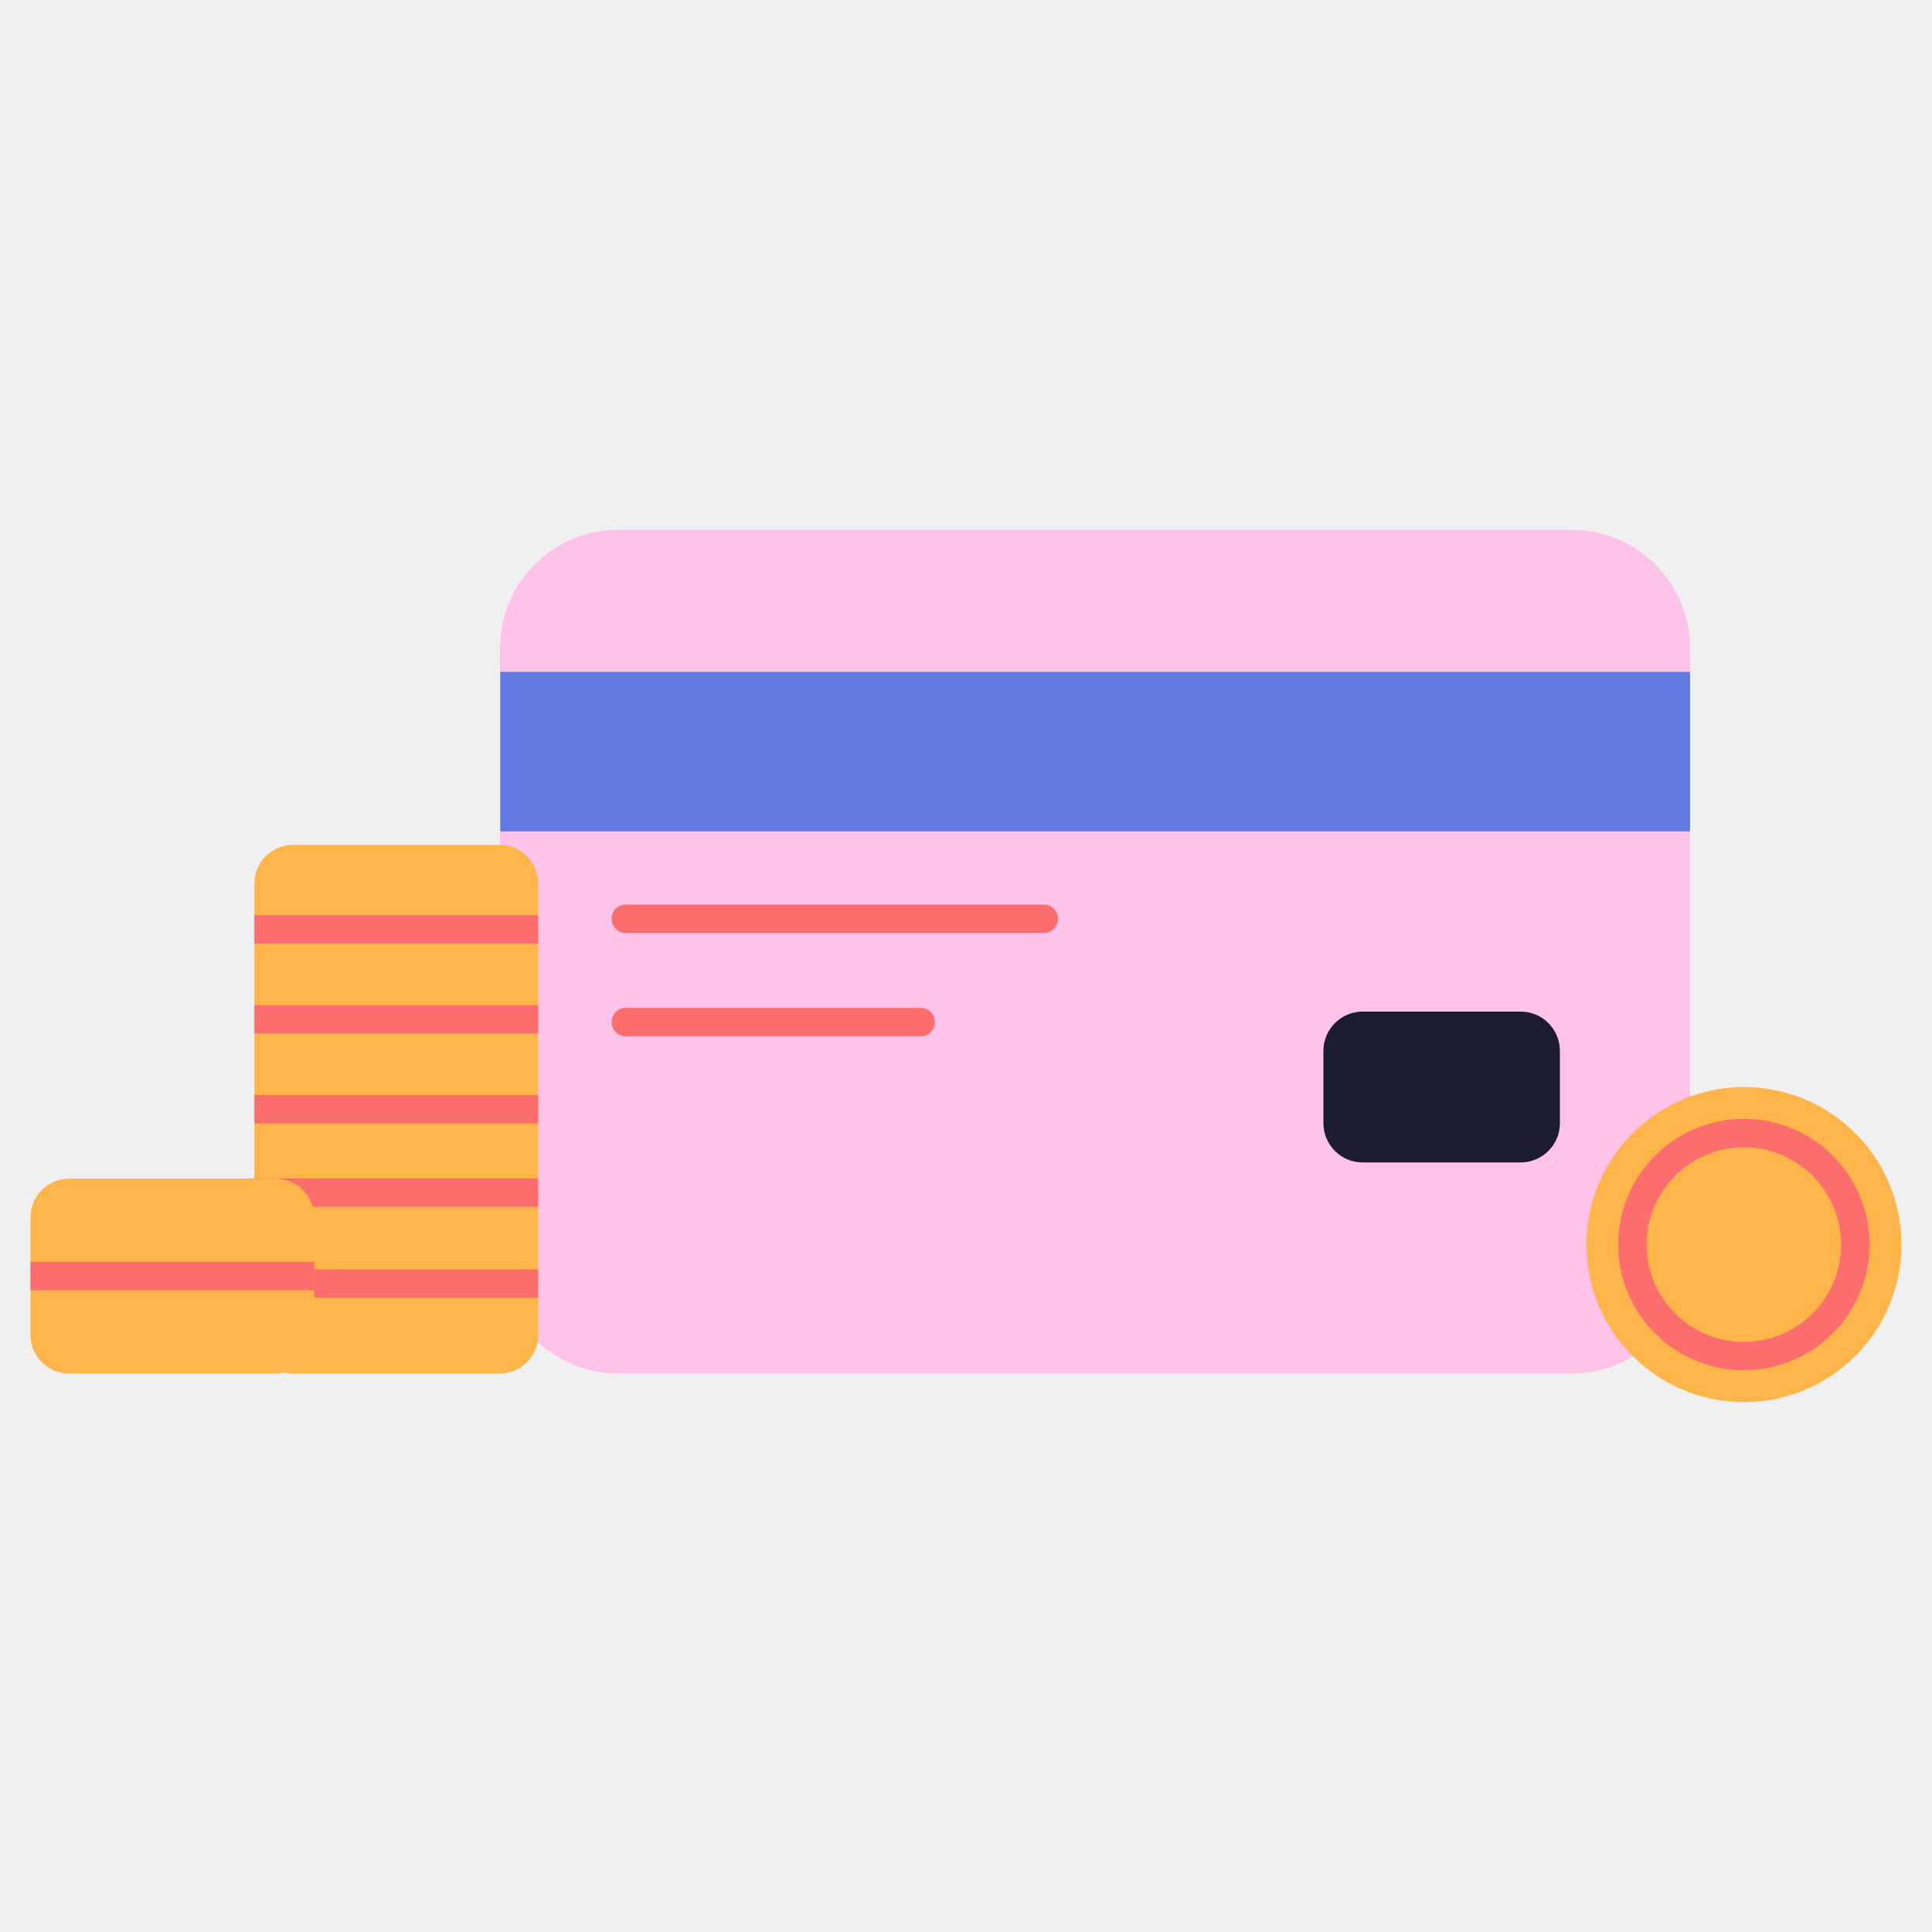
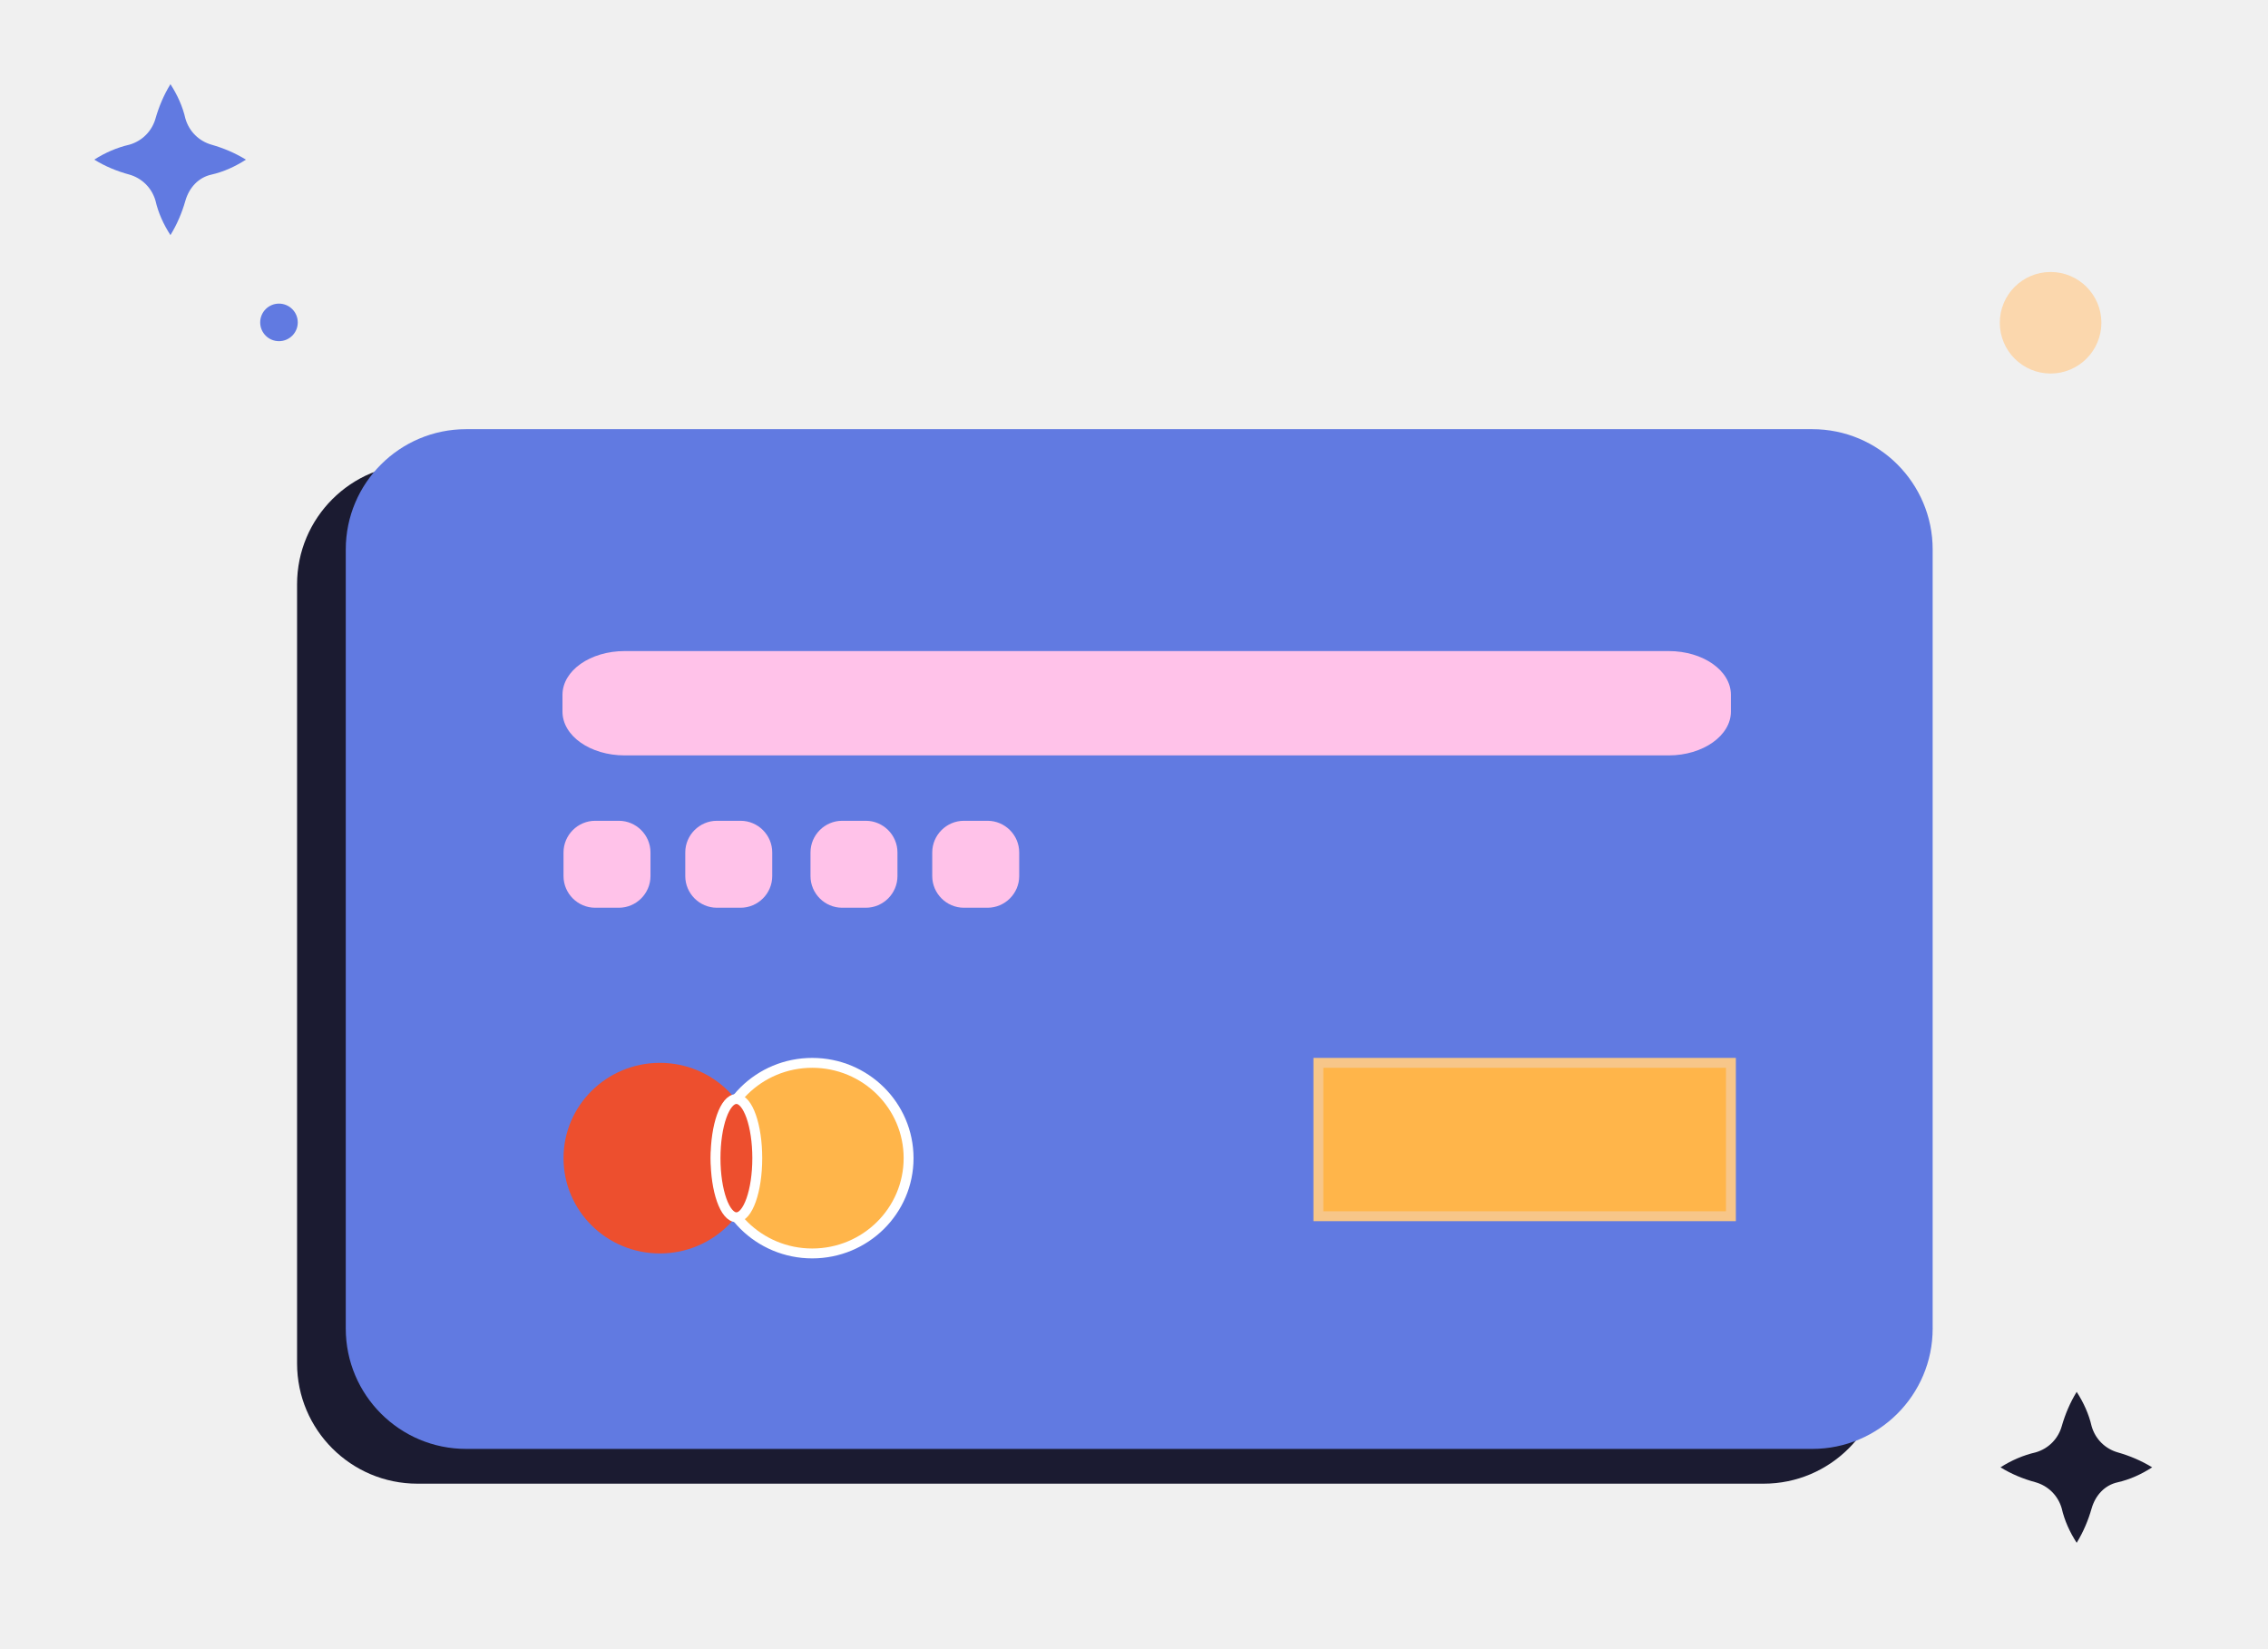
- <svg xmlns="http://www.w3.org/2000/svg" id="Layer_1" data-name="Layer 1" viewBox="0 0 250 250">
-   <defs>
-     <style>.cls-1{fill:#ffc2e9;}.cls-2{fill:#617ae1;}.cls-3{fill:#1b1b31;}.cls-4{fill:#fc6d6d;}.cls-5{fill:#ffb54a;}</style>
-   </defs>
-   <path class="cls-1" d="M218.69,83.87a15.3,15.3,0,0,0-15.3-15.3H80a15.29,15.29,0,0,0-15.29,15.3v3.07h154Z" />
-   <path class="cls-1" d="M64.73,162.44A15.29,15.29,0,0,0,80,177.73H203.39a15.3,15.3,0,0,0,15.3-15.29V107.57h-154Z" />
-   <rect class="cls-2" x="64.73" y="86.94" width="153.96" height="20.64" />
-   <rect class="cls-3" x="171.25" y="130.9" width="30.6" height="19.52" rx="5.08" />
-   <path class="cls-4" d="M135.2,120.72H80.85a1.84,1.84,0,0,1,0-3.67H135.2a1.84,1.84,0,0,1,0,3.67Z" />
-   <path class="cls-4" d="M119,134.09H80.85a1.84,1.84,0,0,1,0-3.67H119a1.84,1.84,0,1,1,0,3.67Z" />
-   <circle class="cls-5" cx="225.67" cy="161.05" r="20.38" />
-   <path class="cls-4" d="M225.67,177.3a16.26,16.26,0,1,1,16.25-16.25A16.27,16.27,0,0,1,225.67,177.3Zm0-28.84a12.59,12.59,0,1,0,12.58,12.59A12.6,12.6,0,0,0,225.67,148.46Z" />
-   <rect class="cls-5" x="32.92" y="109.33" width="36.72" height="68.4" rx="4.99" />
-   <rect class="cls-4" x="32.92" y="118.42" width="36.72" height="3.67" />
-   <rect class="cls-4" x="32.92" y="130.06" width="36.72" height="3.67" />
-   <rect class="cls-4" x="32.92" y="141.7" width="36.72" height="3.67" />
-   <rect class="cls-4" x="32.03" y="152.49" width="37.61" height="3.67" />
-   <rect class="cls-4" x="32.03" y="164.26" width="37.61" height="3.67" />
-   <rect class="cls-5" x="3.95" y="152.52" width="36.72" height="25.21" rx="4.99" />
-   <rect class="cls-4" x="3.95" y="163.29" width="36.72" height="3.67" />
+ <svg xmlns="http://www.w3.org/2000/svg" version="1.1" id="Layer_1" x="0px" y="0px" viewBox="0 0 652 474" style="enable-background:new 0 0 652 474;" xml:space="preserve">
+   <style type="text/css">
+ 	.st0{fill:#1B1B31;}
+ 	.st1{fill:#617AE1;}
+ 	.st2{fill:#FFC2E9;}
+ 	.st3{fill:#ED4F2E;}
+ 	.st4{fill:#FFB54A;stroke:#FFFFFF;stroke-width:2.842;stroke-miterlimit:10;}
+ 	.st5{fill:#ED4F2E;stroke:#FFFFFF;stroke-width:2.842;stroke-miterlimit:10;}
+ 	.st6{fill:#FFB54A;stroke:#F7C689;stroke-width:2.842;stroke-miterlimit:10;}
+ 	.st7{fill:#FBD7AD;}
+ </style>
+   <path class="st0" d="M120,133.4h387c19.1,0,34.6,15.5,34.6,34.6v224c0,19.1-15.5,34.6-34.6,34.6H120c-19.1,0-34.6-15.5-34.6-34.6  V168C85.4,148.9,100.9,133.4,120,133.4z" />
+   <path class="st1" d="M134,123.4h387c19.1,0,34.6,15.5,34.6,34.6v224c0,19.1-15.5,34.6-34.6,34.6H134c-19.1,0-34.6-15.5-34.6-34.6  V158C99.4,138.9,114.9,123.4,134,123.4z" />
+   <path class="st2" d="M179.6,187.2h300.1c9.9,0,17.9,5.6,17.9,12.6v4.8c0,6.9-8,12.6-17.9,12.6H179.6c-9.9,0-17.9-5.6-17.9-12.6v-4.8  C161.7,192.8,169.7,187.2,179.6,187.2z" />
+   <ellipse class="st3" cx="189.7" cy="333" rx="27.7" ry="27.4" />
+   <ellipse class="st4" cx="233.5" cy="333" rx="27.7" ry="27.4" />
+   <ellipse class="st5" cx="211.7" cy="333" rx="6" ry="17" />
+   <rect x="379" y="305.6" class="st6" width="118.6" height="44.1" />
+   <path class="st2" d="M177.9,261h-6.8c-5,0-9.1-4.1-9.1-9.1v-6.8c0-5,4.1-9.1,9.1-9.1h6.8c5,0,9.1,4.1,9.1,9.1v6.8  C187,256.9,182.9,261,177.9,261z" />
+   <path class="st2" d="M212.9,261h-6.8c-5,0-9.1-4.1-9.1-9.1v-6.8c0-5,4.1-9.1,9.1-9.1h6.8c5,0,9.1,4.1,9.1,9.1v6.8  C222,256.9,217.9,261,212.9,261z" />
+   <path class="st2" d="M248.9,261h-6.8c-5,0-9.1-4.1-9.1-9.1v-6.8c0-5,4.1-9.1,9.1-9.1h6.8c5,0,9.1,4.1,9.1,9.1v6.8  C258,256.9,253.9,261,248.9,261z" />
+   <path class="st2" d="M283.9,261h-6.8c-5,0-9.1-4.1-9.1-9.1v-6.8c0-5,4.1-9.1,9.1-9.1h6.8c5,0,9.1,4.1,9.1,9.1v6.8  C293,256.9,288.9,261,283.9,261z" />
+   <path class="st1" d="M60.8,50.2c3.5-0.8,6.8-2.3,9.9-4.3c-3.1-1.9-6.4-3.3-9.9-4.3s-6.4-3.7-7.5-7.5c-0.8-3.5-2.3-6.8-4.3-9.9  c-1.9,3.1-3.3,6.4-4.3,9.9s-3.7,6.4-7.5,7.5c-3.5,0.8-7,2.3-10.1,4.3c3.1,1.9,6.4,3.3,10.1,4.3c3.5,1,6.4,3.7,7.5,7.5  c0.8,3.5,2.3,6.8,4.3,9.9c1.9-3.1,3.3-6.4,4.3-9.9C54.4,53.9,57.1,51,60.8,50.2z" />
+   <path class="st0" d="M608.8,426.2c3.5-0.8,6.8-2.3,9.9-4.3c-3.1-1.9-6.4-3.3-9.9-4.3s-6.4-3.7-7.5-7.5c-0.8-3.5-2.3-6.8-4.3-9.9  c-1.9,3.1-3.3,6.4-4.3,9.9s-3.7,6.4-7.5,7.5c-3.5,0.8-7,2.3-10.1,4.3c3.1,1.9,6.4,3.3,10.1,4.3c3.5,1,6.4,3.7,7.5,7.5  c0.8,3.5,2.3,6.8,4.3,9.9c1.9-3.1,3.3-6.4,4.3-9.9C602.4,429.9,605.1,427,608.8,426.2z" />
+   <circle class="st1" cx="80.2" cy="92.7" r="5.4" />
+   <circle class="st7" cx="589.5" cy="92.8" r="14.6" />
</svg>
